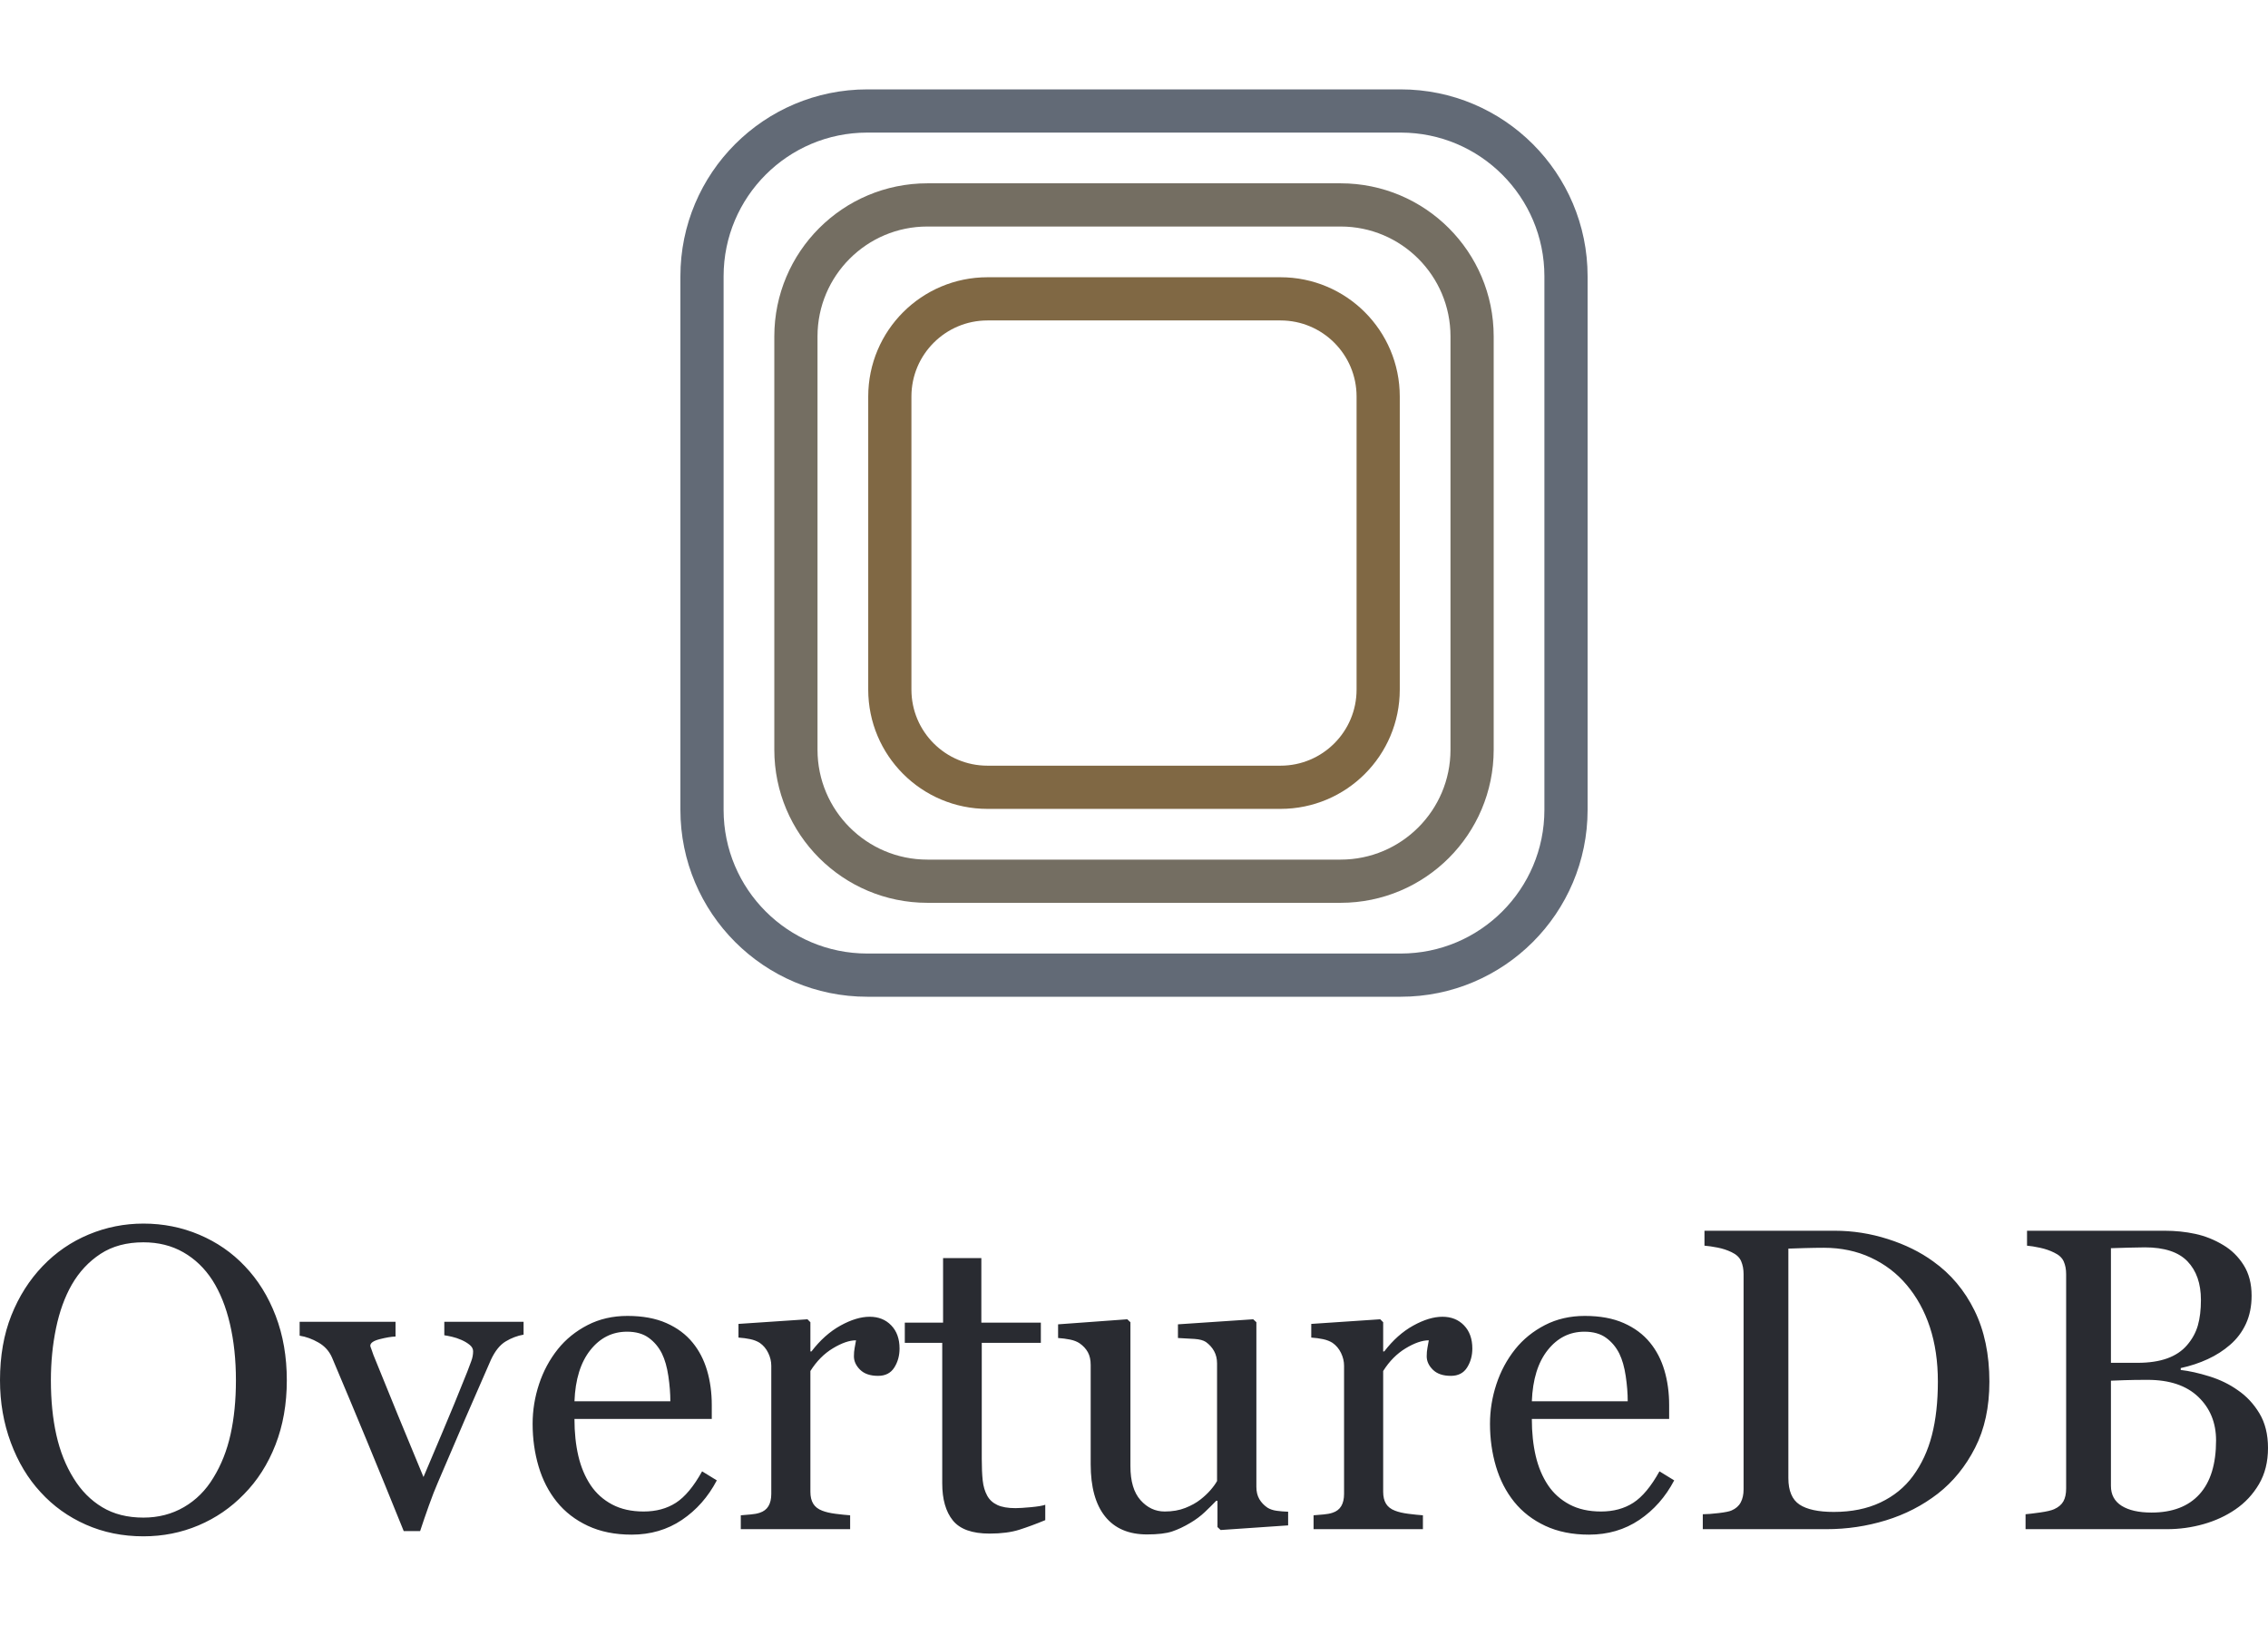
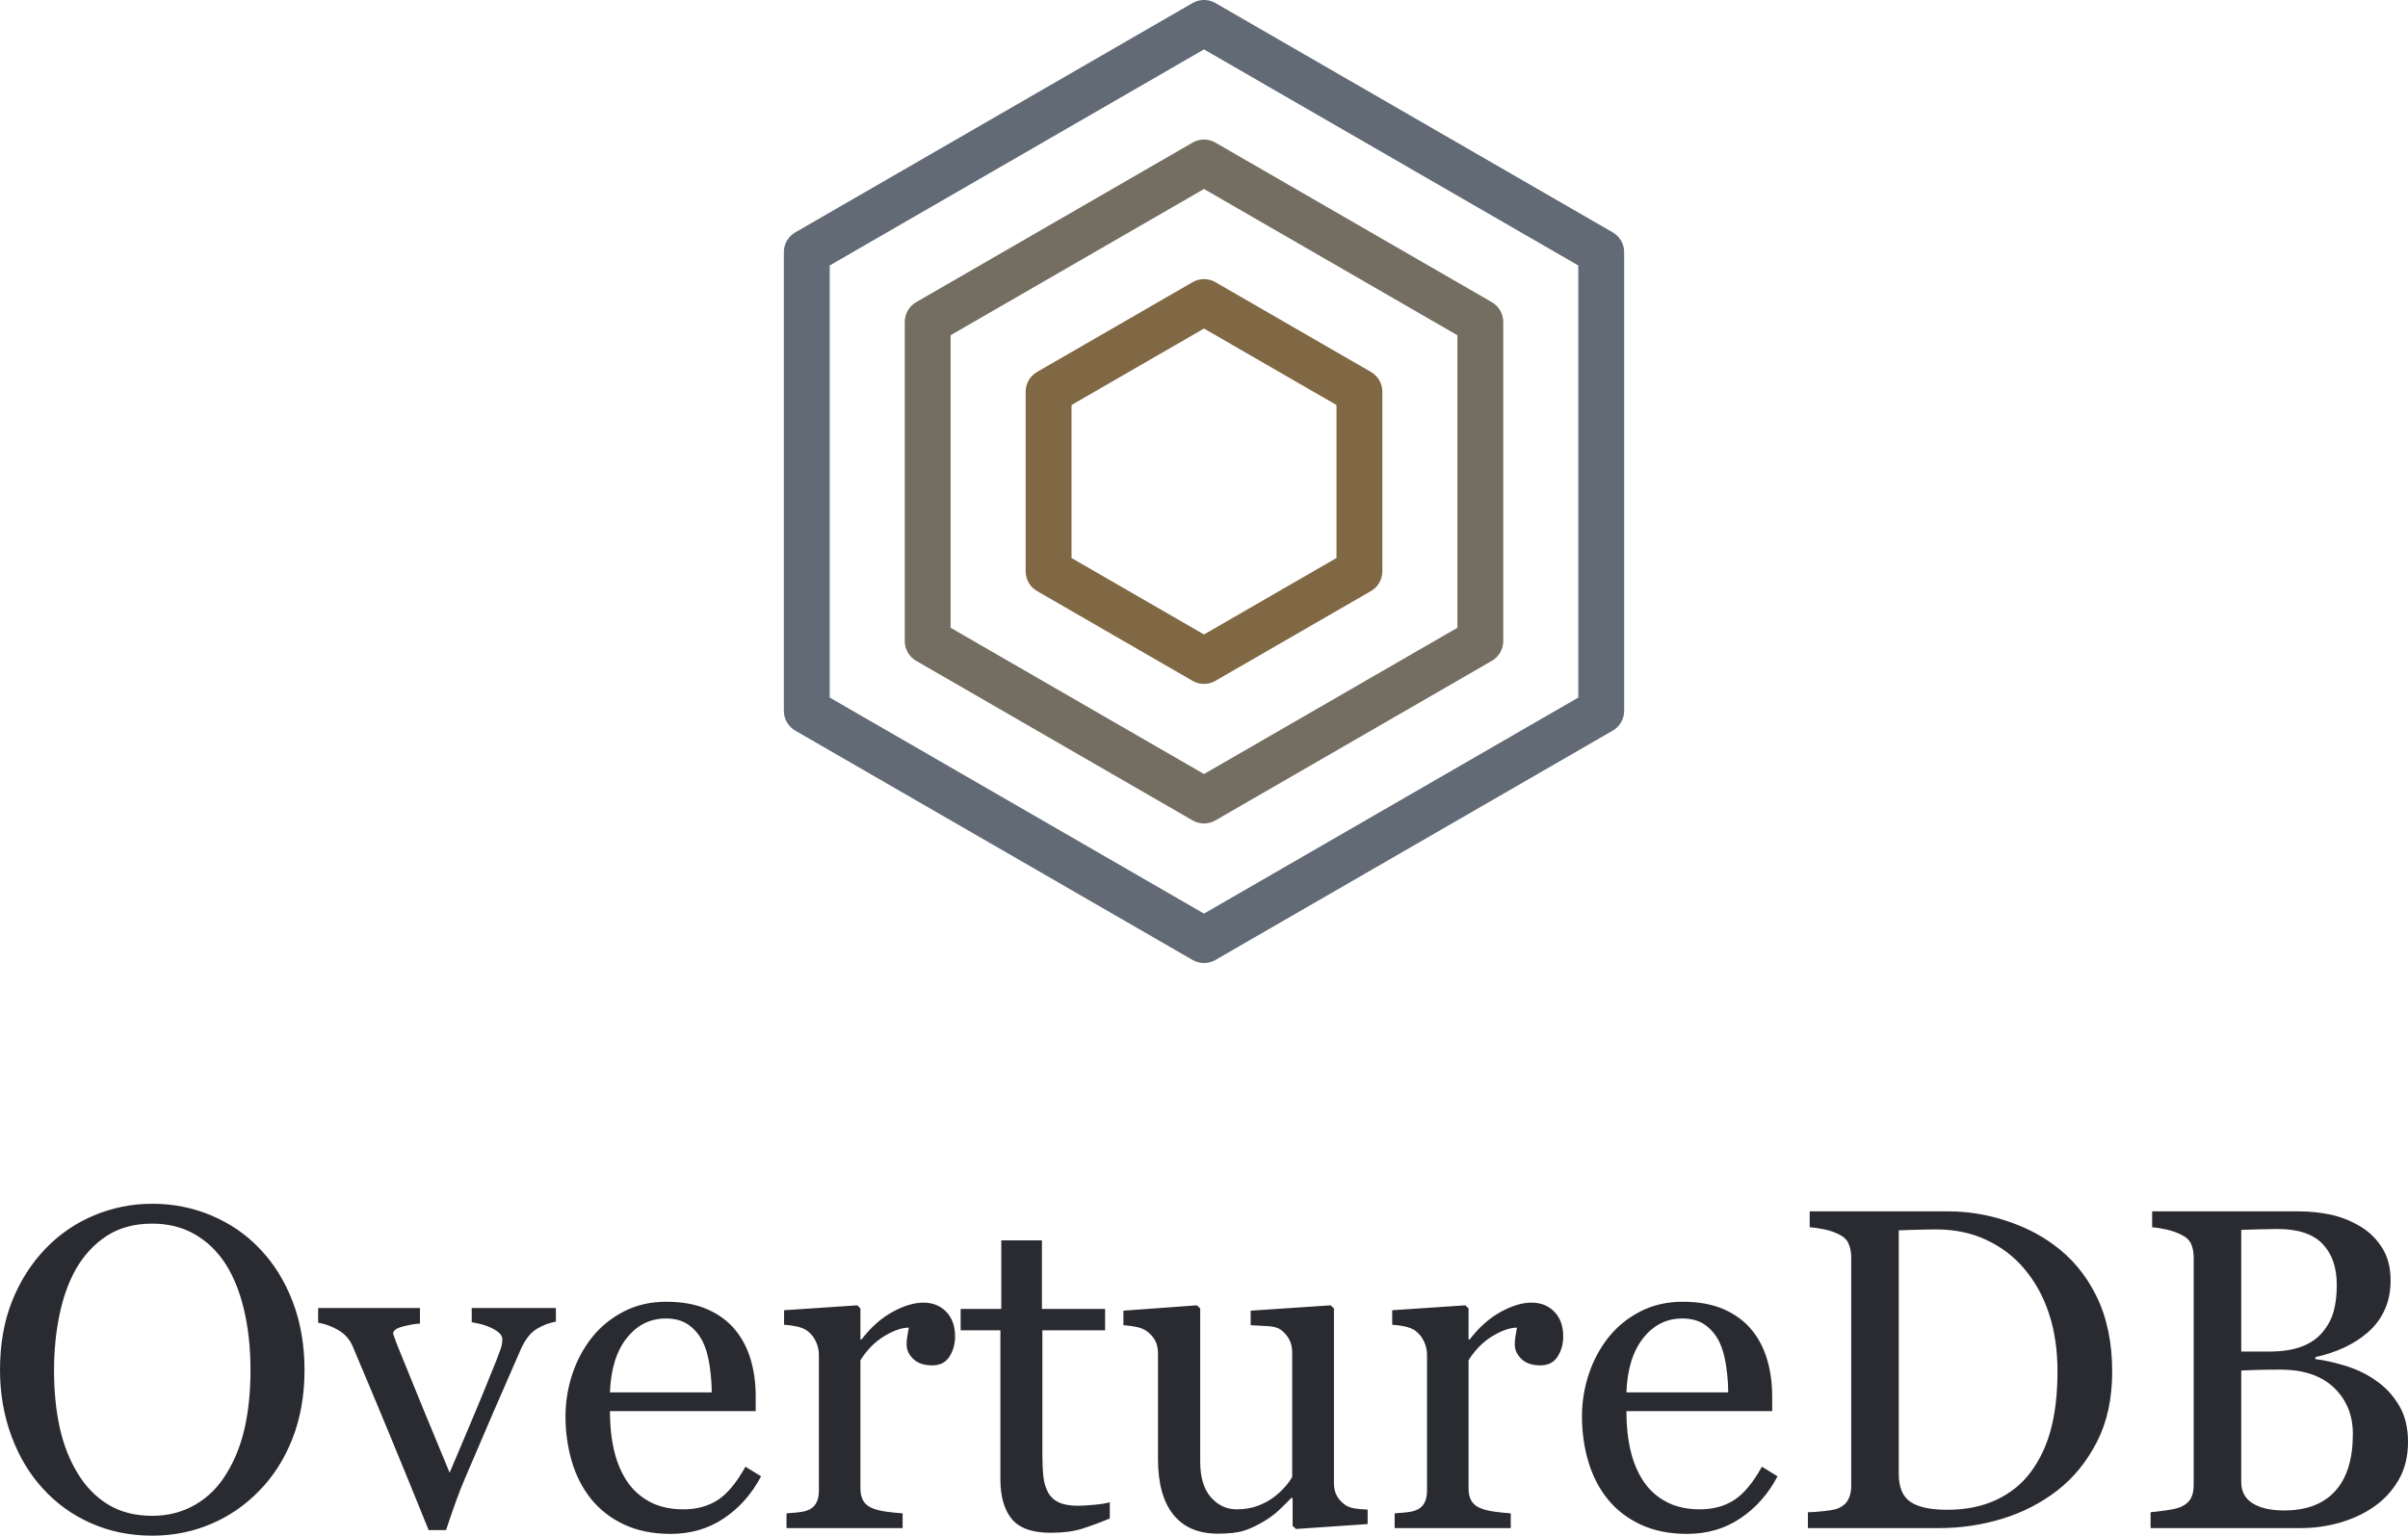
- <svg xmlns="http://www.w3.org/2000/svg" width="480" height="344" viewBox="0 0 480 344">
-   <svg x="144" y="18.913" width="192" height="192" preserveAspectRatio="xMinYMid" viewBox="7.85 7.85 48.3 48.3">
-     <g fill="none" stroke-width="2.3">
-       <rect x="9" y="9" width="46" height="46" rx="8.8" stroke="#626a76" />
-       <rect x="14" y="14" width="36" height="36" rx="7" stroke="#746e62" />
-       <rect x="19" y="19" width="26" height="26" rx="5.2" stroke="#806844" />
+ <svg xmlns="http://www.w3.org/2000/svg" width="480" height="306.175" viewBox="0 0 480 306.175">
+   <svg x="156.249" y="0" width="167.502" height="192" preserveAspectRatio="xMidYMid meet" viewBox="0 0 42.137 48.3">
+     <g transform="translate(21.06858 24.15)" fill="none" stroke-width="2.3" stroke-linejoin="round" shape-rendering="geometricPrecision">
+       <polygon points="0,-23 19.919,-11.5 19.919,11.5 0,23 -19.919,11.5 -19.919,-11.5" stroke="#626a76" />
+       <polygon points="0,-16 13.856,-8 13.856,8 0,16 -13.856,8 -13.856,-8" stroke="#746e62" />
+       <polygon points="0,-9 7.794,-4.5 7.794,4.5 0,9 -7.794,4.5 -7.794,-4.5" stroke="#806844" />
    </g>
  </svg>
-   <svg x="0" y="258.913" width="480" height="66.175" preserveAspectRatio="xMinYMid" viewBox="5.859 53.579 789.99 108.911">
+   <svg x="0" y="240" width="480" height="66.175" preserveAspectRatio="xMidYMid meet" viewBox="5.859 53.579 789.99 108.911">
    <defs />
    <g>
      <path fill="#292b31" stroke="none" d="M 91.113 68.374 Q 97.998 75.552 101.88 85.696 Q 105.762 95.84 105.762 108.145 Q 105.762 120.522 101.807 130.63 Q 97.852 140.737 90.82 147.842 Q 84.009 154.873 75 158.682 Q 65.991 162.49 55.811 162.49 Q 44.971 162.49 35.779 158.425 Q 26.587 154.36 19.995 147.109 Q 13.403 140.005 9.631 129.861 Q 5.859 119.717 5.859 108.145 Q 5.859 95.474 9.814 85.549 Q 13.77 75.625 20.728 68.374 Q 27.612 61.196 36.731 57.388 Q 45.85 53.579 55.811 53.579 Q 66.138 53.579 75.293 57.461 Q 84.448 61.343 91.113 68.374 Z M 80.2 142.056 Q 84.302 135.391 86.169 126.968 Q 88.037 118.545 88.037 108.145 Q 88.037 97.451 85.95 88.516 Q 83.862 79.58 79.834 73.281 Q 75.806 67.056 69.727 63.577 Q 63.647 60.098 55.811 60.098 Q 47.021 60.098 40.869 64.126 Q 34.717 68.154 30.835 74.893 Q 27.173 81.338 25.378 89.98 Q 23.584 98.623 23.584 108.145 Q 23.584 118.691 25.488 127.188 Q 27.393 135.684 31.494 142.275 Q 35.449 148.721 41.455 152.346 Q 47.461 155.972 55.811 155.972 Q 63.647 155.972 69.946 152.31 Q 76.245 148.647 80.2 142.056 Z M 188.232 92.251 Q 184.937 92.837 181.97 94.631 Q 179.004 96.426 176.88 100.967 Q 172.559 110.781 167.944 121.438 Q 163.33 132.095 158.35 143.813 Q 156.885 147.183 155.237 151.797 Q 153.589 156.411 152.197 160.659 L 146.484 160.659 Q 139.526 143.447 133.667 129.275 Q 127.808 115.103 121.509 100.234 Q 120.044 96.865 116.785 94.998 Q 113.525 93.13 110.229 92.617 L 110.229 87.783 L 143.628 87.783 L 143.628 92.91 Q 141.431 92.983 138.135 93.826 Q 134.839 94.668 134.839 96.133 Q 134.839 96.353 135.205 97.268 Q 135.571 98.184 135.938 99.355 Q 138.94 106.826 144.434 120.229 Q 149.927 133.633 153.369 141.836 Q 156.006 135.537 159.998 126.162 Q 163.989 116.787 168.604 105.215 Q 169.336 103.237 169.995 101.516 Q 170.654 99.795 170.654 98.037 Q 170.654 96.792 169.446 95.803 Q 168.237 94.814 166.553 94.082 Q 164.868 93.35 163.257 92.983 Q 161.646 92.617 160.62 92.471 L 160.62 87.783 L 188.232 87.783 L 188.232 92.251 Z M 255.542 143.008 Q 251.001 151.65 243.384 156.777 Q 235.767 161.904 225.879 161.904 Q 217.163 161.904 210.608 158.828 Q 204.053 155.752 199.805 150.479 Q 195.557 145.205 193.469 138.174 Q 191.382 131.143 191.382 123.306 Q 191.382 116.274 193.616 109.5 Q 195.85 102.725 200.171 97.305 Q 204.346 92.104 210.535 88.918 Q 216.724 85.732 224.414 85.732 Q 232.324 85.732 237.964 88.223 Q 243.604 90.713 247.119 95.034 Q 250.488 99.136 252.136 104.702 Q 253.784 110.269 253.784 116.787 L 253.784 121.621 L 205.957 121.621 Q 205.957 128.726 207.312 134.512 Q 208.667 140.298 211.597 144.692 Q 214.453 148.94 219.067 151.394 Q 223.682 153.848 230.054 153.848 Q 236.572 153.848 241.296 150.808 Q 246.021 147.769 250.415 139.858 L 255.542 143.008 Z M 239.355 115.469 Q 239.355 111.367 238.66 106.68 Q 237.964 101.992 236.426 98.843 Q 234.741 95.474 231.812 93.35 Q 228.882 91.226 224.268 91.226 Q 216.577 91.226 211.487 97.634 Q 206.396 104.043 205.957 115.469 L 239.355 115.469 Z M 319.189 97.085 Q 319.189 100.82 317.358 103.713 Q 315.527 106.606 311.719 106.606 Q 307.617 106.606 305.457 104.482 Q 303.296 102.358 303.296 99.795 Q 303.296 98.184 303.552 96.865 Q 303.809 95.547 304.028 94.229 Q 300.586 94.229 295.972 97.012 Q 291.357 99.795 288.135 104.922 L 288.135 146.963 Q 288.135 149.526 289.124 151.138 Q 290.112 152.749 292.236 153.555 Q 294.067 154.287 296.96 154.653 Q 299.854 155.02 301.978 155.166 L 301.978 160 L 263.892 160 L 263.892 155.166 Q 265.576 155.02 267.371 154.873 Q 269.165 154.727 270.483 154.287 Q 272.534 153.628 273.523 151.98 Q 274.512 150.332 274.512 147.695 L 274.512 103.091 Q 274.512 100.82 273.45 98.623 Q 272.388 96.426 270.483 95.107 Q 269.092 94.229 267.188 93.826 Q 265.283 93.423 263.086 93.276 L 263.086 88.516 L 287.109 86.904 L 288.135 87.93 L 288.135 98.11 L 288.501 98.11 Q 293.042 92.178 298.608 89.102 Q 304.175 86.025 308.789 86.025 Q 313.403 86.025 316.296 89.028 Q 319.189 92.031 319.189 97.085 Z M 369.946 156.851 Q 365.186 158.828 360.938 160.183 Q 356.689 161.538 350.537 161.538 Q 341.455 161.538 337.756 156.96 Q 334.058 152.383 334.058 144.033 L 334.058 95.107 L 321.021 95.107 L 321.021 88.076 L 334.351 88.076 L 334.351 65.591 L 347.681 65.591 L 347.681 88.076 L 368.408 88.076 L 368.408 95.107 L 347.827 95.107 L 347.827 135.464 Q 347.827 140.005 348.157 143.044 Q 348.486 146.084 349.731 148.354 Q 350.903 150.479 353.247 151.577 Q 355.591 152.676 359.546 152.676 Q 361.377 152.676 364.929 152.346 Q 368.481 152.017 369.946 151.504 L 369.946 156.851 Z M 454.541 158.682 L 431.03 160.293 L 429.932 159.268 L 429.932 150.112 L 429.492 150.112 Q 427.734 151.943 425.537 154.031 Q 423.34 156.118 420.483 157.803 Q 417.188 159.78 414.111 160.806 Q 411.035 161.831 405.396 161.831 Q 395.801 161.831 390.784 155.569 Q 385.767 149.307 385.767 137.368 L 385.767 102.798 Q 385.767 100.161 384.778 98.367 Q 383.789 96.572 381.885 95.254 Q 380.566 94.375 378.589 93.972 Q 376.611 93.569 374.414 93.423 L 374.414 88.662 L 398.511 86.904 L 399.609 87.93 L 399.609 138.101 Q 399.609 145.938 403.125 149.893 Q 406.641 153.848 411.548 153.848 Q 415.576 153.848 418.726 152.603 Q 421.875 151.357 423.999 149.673 Q 425.977 148.135 427.478 146.414 Q 428.979 144.692 429.785 143.228 L 429.785 102.285 Q 429.785 99.868 428.76 98 Q 427.734 96.133 425.903 94.814 Q 424.585 93.936 421.985 93.752 Q 419.385 93.569 416.162 93.423 L 416.162 88.662 L 442.383 86.904 L 443.481 87.93 L 443.481 145.278 Q 443.481 147.769 444.507 149.526 Q 445.532 151.284 447.363 152.529 Q 448.682 153.335 450.513 153.591 Q 452.344 153.848 454.541 153.921 L 454.541 158.682 Z M 518.701 97.085 Q 518.701 100.82 516.87 103.713 Q 515.039 106.606 511.231 106.606 Q 507.129 106.606 504.968 104.482 Q 502.808 102.358 502.808 99.795 Q 502.808 98.184 503.064 96.865 Q 503.32 95.547 503.54 94.229 Q 500.098 94.229 495.483 97.012 Q 490.869 99.795 487.646 104.922 L 487.646 146.963 Q 487.646 149.526 488.635 151.138 Q 489.624 152.749 491.748 153.555 Q 493.579 154.287 496.472 154.653 Q 499.365 155.02 501.489 155.166 L 501.489 160 L 463.403 160 L 463.403 155.166 Q 465.088 155.02 466.882 154.873 Q 468.677 154.727 469.995 154.287 Q 472.046 153.628 473.035 151.98 Q 474.023 150.332 474.023 147.695 L 474.023 103.091 Q 474.023 100.82 472.961 98.623 Q 471.899 96.426 469.995 95.107 Q 468.604 94.229 466.699 93.826 Q 464.795 93.423 462.598 93.276 L 462.598 88.516 L 486.621 86.904 L 487.646 87.93 L 487.646 98.11 L 488.013 98.11 Q 492.554 92.178 498.12 89.102 Q 503.687 86.025 508.301 86.025 Q 512.915 86.025 515.808 89.028 Q 518.701 92.031 518.701 97.085 Z M 589.014 143.008 Q 584.473 151.65 576.855 156.777 Q 569.238 161.904 559.351 161.904 Q 550.635 161.904 544.08 158.828 Q 537.524 155.752 533.276 150.479 Q 529.028 145.205 526.941 138.174 Q 524.854 131.143 524.854 123.306 Q 524.854 116.274 527.087 109.5 Q 529.321 102.725 533.643 97.305 Q 537.817 92.104 544.006 88.918 Q 550.195 85.732 557.886 85.732 Q 565.796 85.732 571.436 88.223 Q 577.075 90.713 580.591 95.034 Q 583.96 99.136 585.608 104.702 Q 587.256 110.269 587.256 116.787 L 587.256 121.621 L 539.429 121.621 Q 539.429 128.726 540.784 134.512 Q 542.139 140.298 545.068 144.692 Q 547.925 148.94 552.539 151.394 Q 557.153 153.848 563.525 153.848 Q 570.044 153.848 574.768 150.808 Q 579.492 147.769 583.887 139.858 L 589.014 143.008 Z M 572.827 115.469 Q 572.827 111.367 572.131 106.68 Q 571.436 101.992 569.897 98.843 Q 568.213 95.474 565.283 93.35 Q 562.354 91.226 557.739 91.226 Q 550.049 91.226 544.958 97.634 Q 539.868 104.043 539.429 115.469 L 572.827 115.469 Z M 698.804 108.657 Q 698.804 121.914 693.823 131.655 Q 688.843 141.396 680.859 147.622 Q 672.803 153.848 662.769 156.924 Q 652.734 160 642.041 160 L 598.975 160 L 598.975 154.8 Q 601.099 154.8 604.504 154.397 Q 607.91 153.994 609.009 153.481 Q 611.206 152.529 612.195 150.662 Q 613.184 148.794 613.184 146.157 L 613.184 71.157 Q 613.184 68.667 612.341 66.689 Q 611.499 64.712 609.009 63.54 Q 606.738 62.441 604.102 61.929 Q 601.465 61.416 599.561 61.27 L 599.561 56.069 L 644.971 56.069 Q 654.346 56.069 663.428 58.962 Q 672.51 61.855 679.248 66.763 Q 688.403 73.281 693.604 83.828 Q 698.804 94.375 698.804 108.657 Z M 680.859 108.584 Q 680.859 98.11 678.076 89.651 Q 675.293 81.191 669.946 74.893 Q 664.893 68.887 657.532 65.444 Q 650.171 62.002 641.162 62.002 Q 638.159 62.002 634.387 62.112 Q 630.615 62.222 628.784 62.295 L 628.784 142.202 Q 628.784 148.867 632.666 151.431 Q 636.548 153.994 644.605 153.994 Q 653.906 153.994 660.864 150.698 Q 667.822 147.402 672.144 141.543 Q 676.685 135.391 678.772 127.297 Q 680.859 119.204 680.859 108.584 Z M 785.303 111.587 Q 789.844 114.663 792.847 119.644 Q 795.85 124.624 795.85 131.729 Q 795.85 138.979 792.7 144.326 Q 789.551 149.673 784.497 153.115 Q 779.59 156.484 773.401 158.242 Q 767.212 160 760.62 160 L 711.401 160 L 711.401 154.8 Q 713.159 154.653 716.528 154.177 Q 719.897 153.701 721.362 153.042 Q 723.633 152.017 724.585 150.295 Q 725.537 148.574 725.537 145.864 L 725.537 71.157 Q 725.537 68.667 724.695 66.763 Q 723.853 64.858 721.362 63.687 Q 719.165 62.588 716.455 62.002 Q 713.745 61.416 711.914 61.27 L 711.914 56.069 L 759.888 56.069 Q 765.454 56.069 770.544 57.168 Q 775.635 58.267 780.249 61.05 Q 784.57 63.613 787.354 68.008 Q 790.137 72.402 790.137 78.701 Q 790.137 84.194 788.159 88.479 Q 786.182 92.764 782.593 95.84 Q 779.224 98.77 774.866 100.784 Q 770.508 102.798 765.454 103.896 L 765.454 104.556 Q 769.922 105.068 775.452 106.79 Q 780.981 108.511 785.303 111.587 Z M 767.651 95.913 Q 770.361 92.764 771.423 89.028 Q 772.485 85.293 772.485 80.166 Q 772.485 71.597 767.798 66.726 Q 763.11 61.855 753.003 61.855 Q 750.659 61.855 747.107 61.965 Q 743.555 62.075 741.138 62.148 L 741.138 102.065 L 750.439 102.065 Q 756.445 102.065 760.73 100.527 Q 765.015 98.989 767.651 95.913 Z M 777.759 129.092 Q 777.759 119.863 771.57 113.931 Q 765.381 107.998 753.882 107.998 Q 749.194 107.998 745.972 108.108 Q 742.749 108.218 741.138 108.291 L 741.138 144.912 Q 741.138 149.526 744.873 151.87 Q 748.608 154.214 755.273 154.214 Q 766.187 154.214 771.973 147.842 Q 777.759 141.47 777.759 129.092 Z" />
    </g>
  </svg>
</svg>
